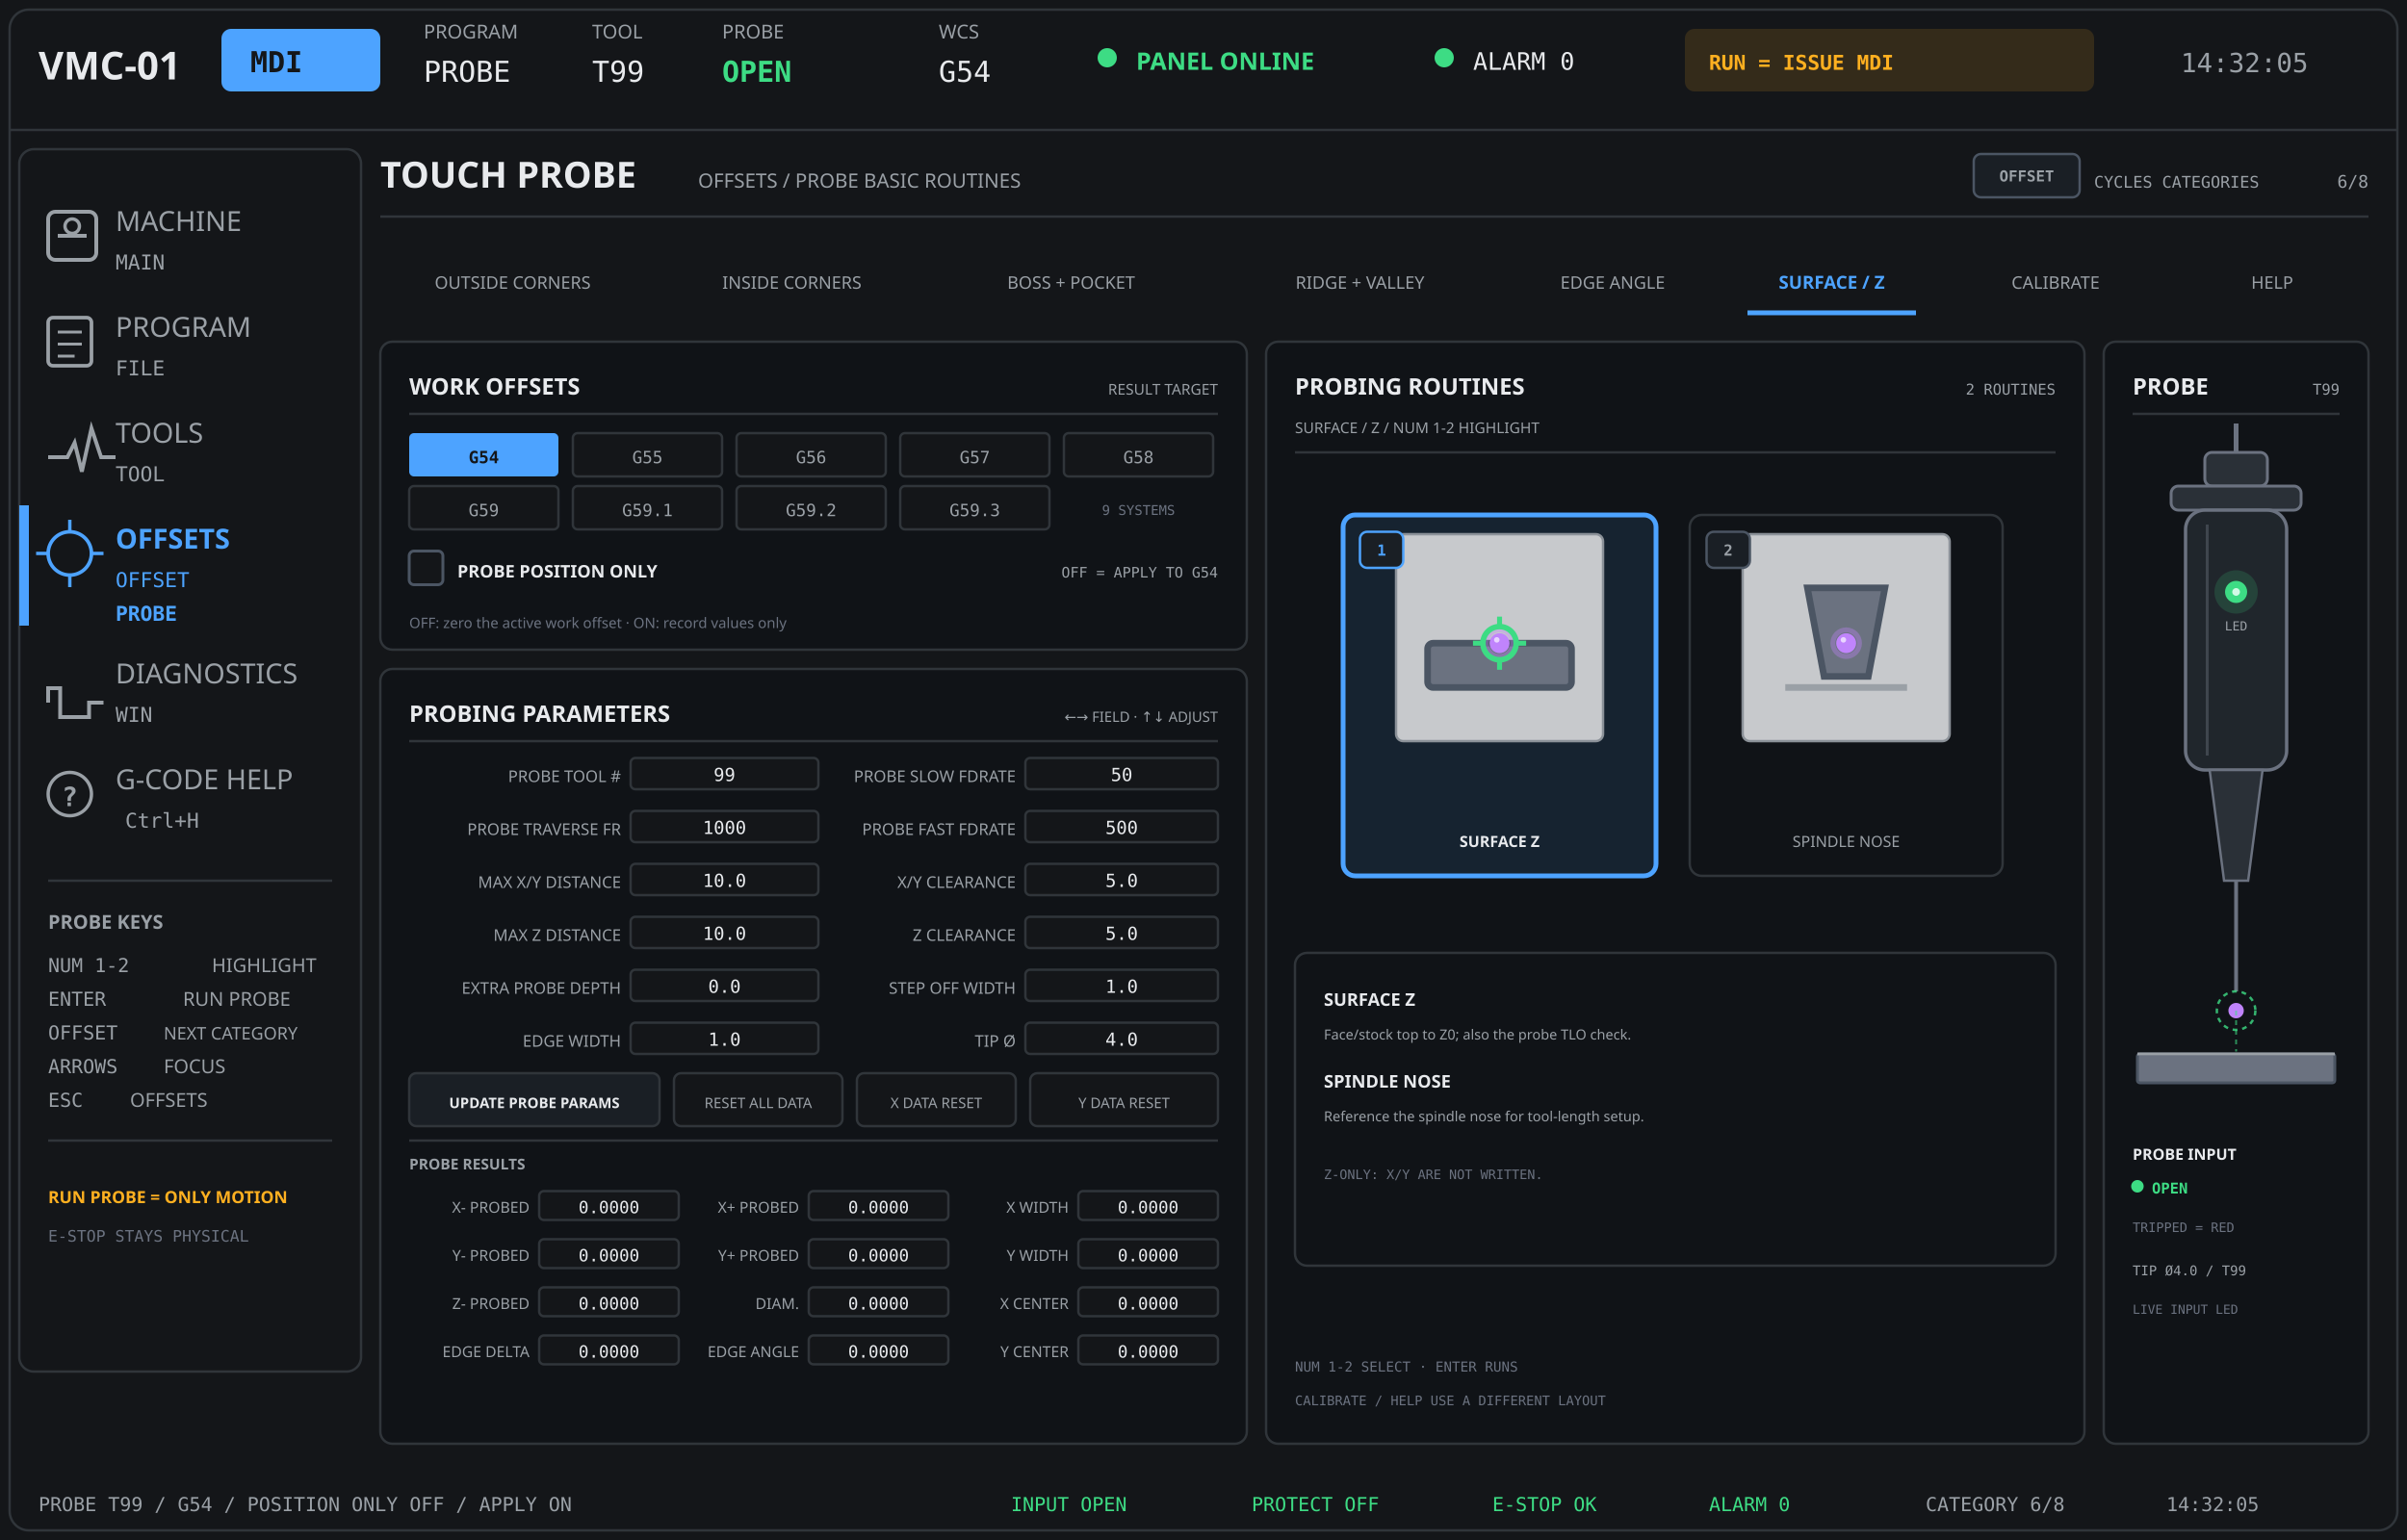
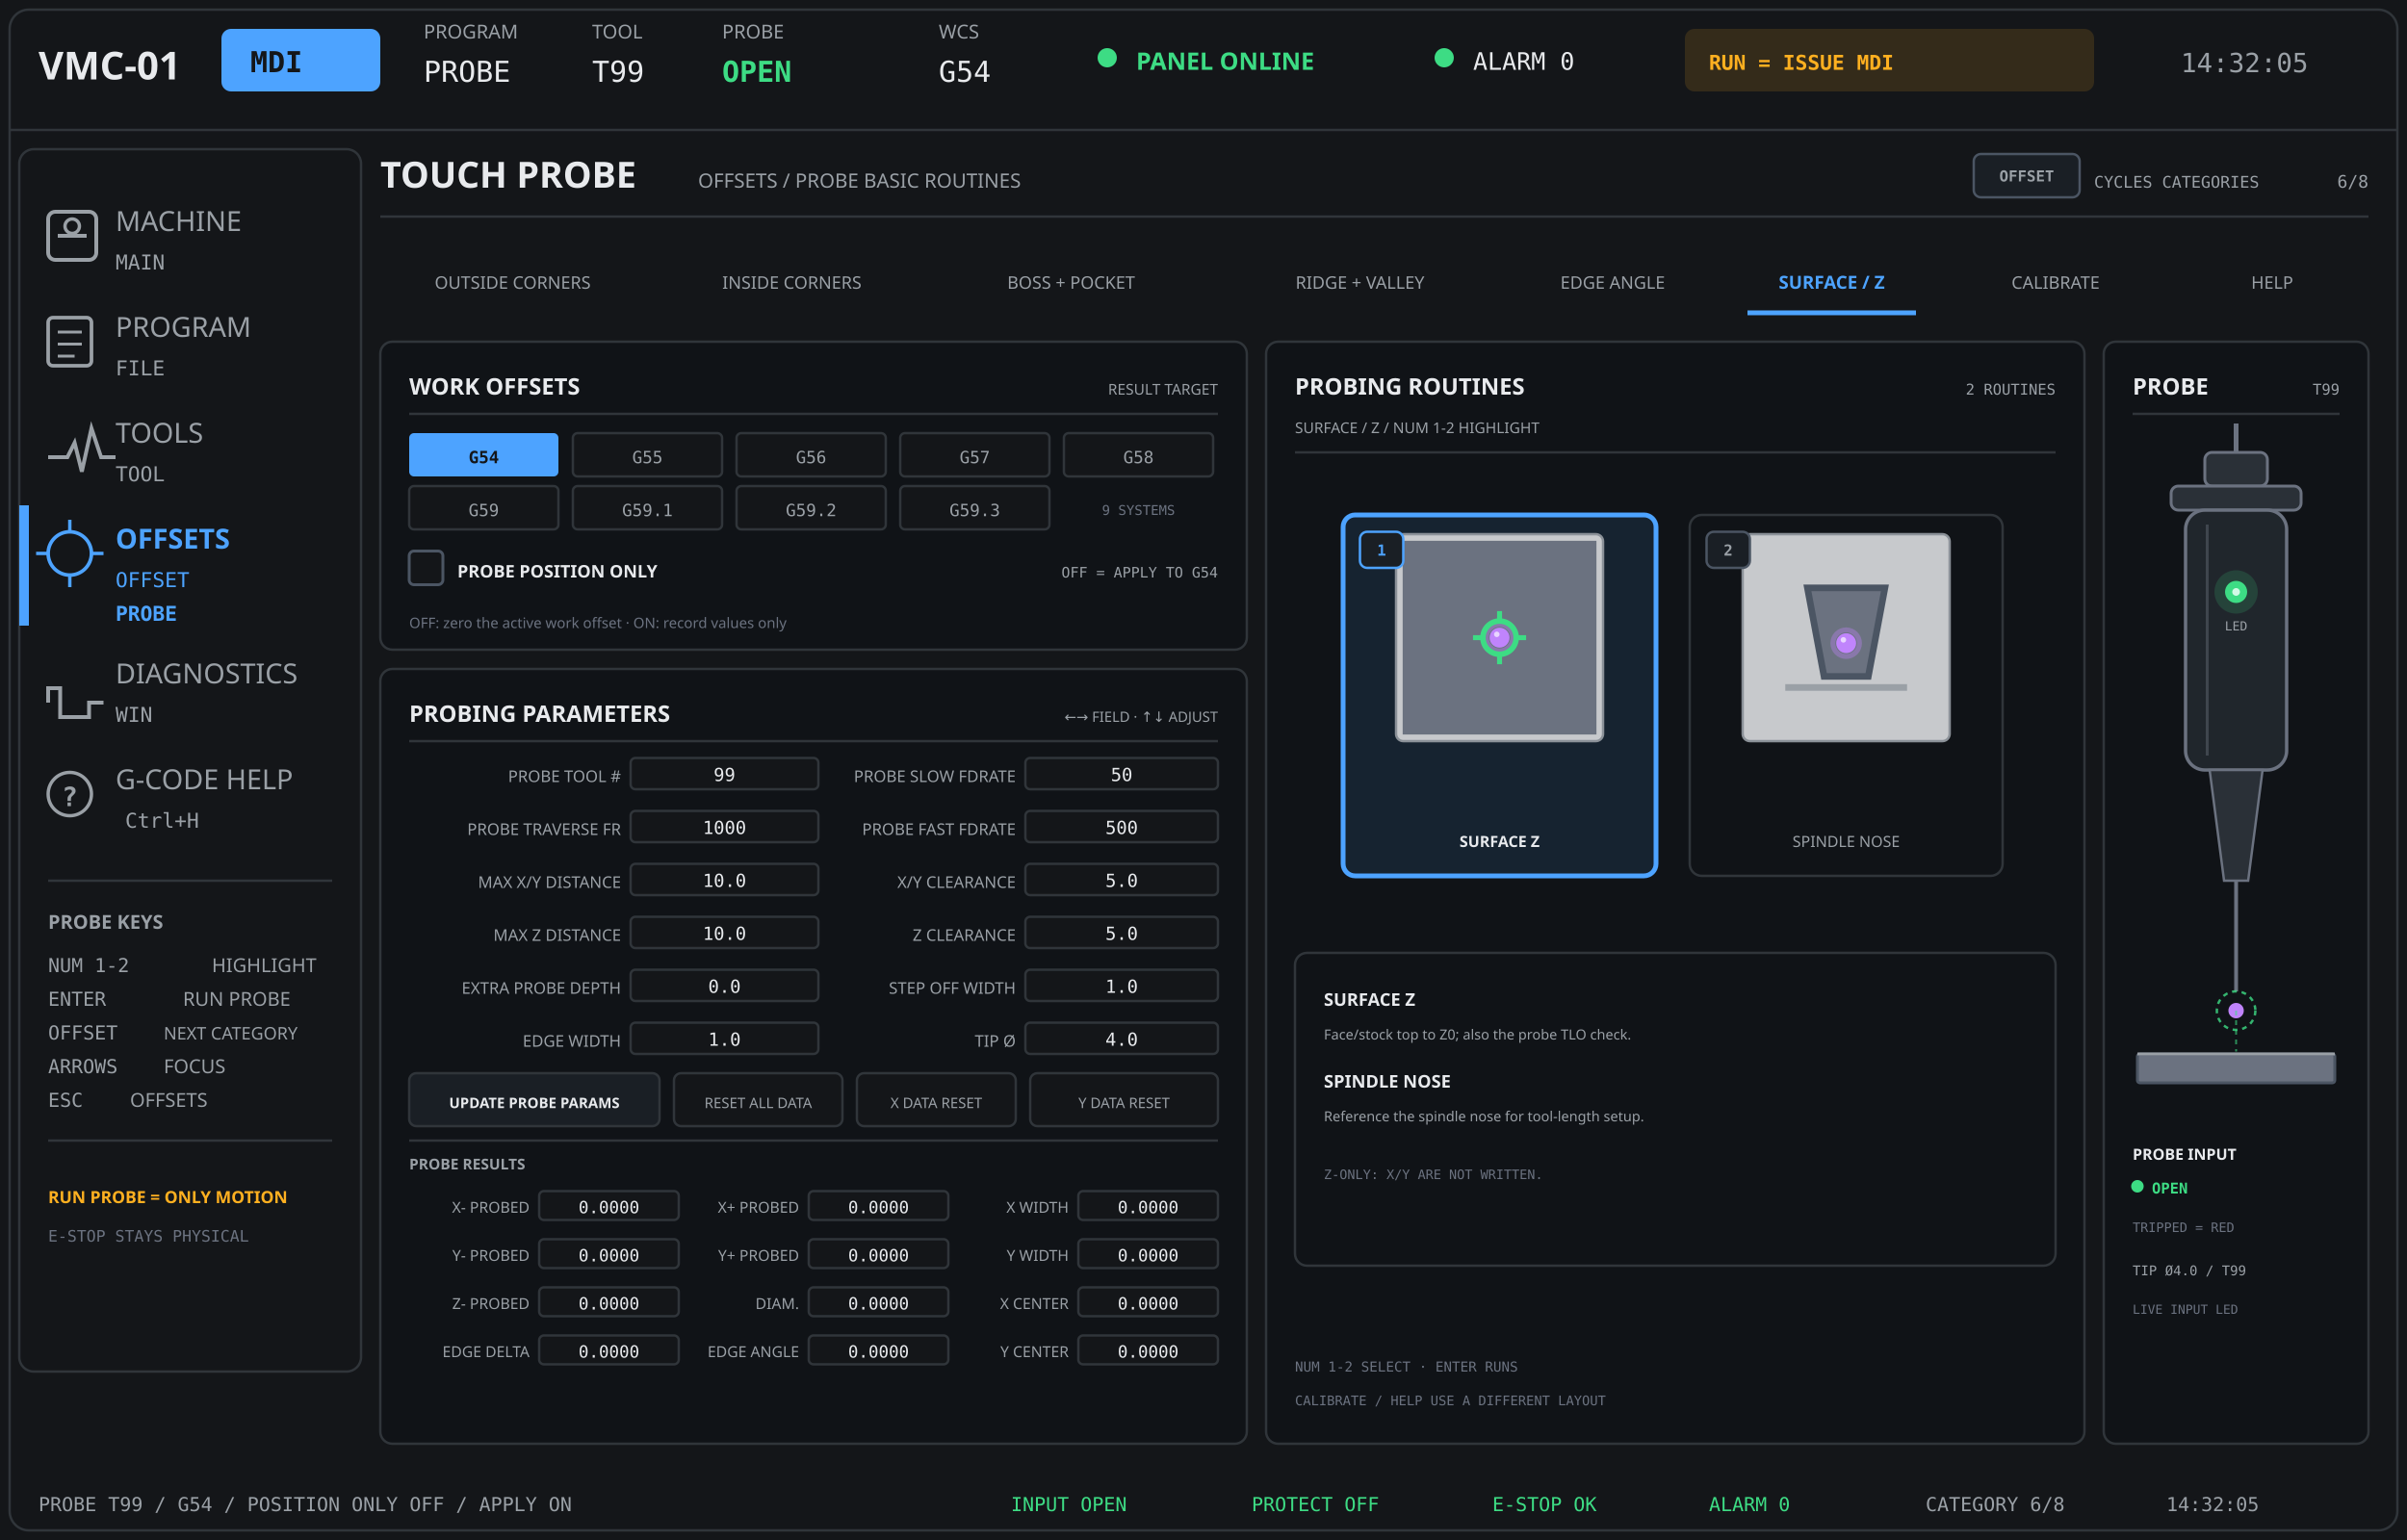
<svg xmlns="http://www.w3.org/2000/svg" viewBox="0 0 1000 640" width="1000" height="640">
  <rect x="0" y="0" width="1000" height="640" rx="0" fill="#141619" stroke="none" stroke-width="1" />
  <rect x="4" y="4" width="992" height="632" rx="8" fill="none" stroke="#30353a" stroke-width="1" />
  <line x1="4" y1="54" x2="996" y2="54" stroke="#30353a" stroke-width="1" />
  <text x="16" y="33" fill="#e8eaed" font-size="16" font-family="sans-serif" font-weight="700" text-anchor="start">VMC-01</text>
  <rect x="92" y="12" width="66" height="26" rx="4" fill="#4da3ff" stroke="none" stroke-width="1" />
  <text x="104" y="30" fill="#141619" font-size="12" font-family="monospace" font-weight="700" text-anchor="start">MDI</text>
  <text x="176" y="16" fill="#9aa0a6" font-size="8" font-family="sans-serif" text-anchor="start">PROGRAM</text>
  <text x="176" y="34" fill="#e8eaed" font-size="12" font-family="monospace" text-anchor="start">PROBE</text>
  <text x="246" y="16" fill="#9aa0a6" font-size="8" font-family="sans-serif" text-anchor="start">TOOL</text>
  <text x="246" y="34" fill="#e8eaed" font-size="12" font-family="monospace" text-anchor="start">T99</text>
  <text x="300" y="16" fill="#9aa0a6" font-size="8" font-family="sans-serif" text-anchor="start">PROBE</text>
  <text x="300" y="34" fill="#3ddc84" font-size="12" font-family="monospace" font-weight="700" text-anchor="start">OPEN</text>
  <text x="390" y="16" fill="#9aa0a6" font-size="8" font-family="sans-serif" text-anchor="start">WCS</text>
  <text x="390" y="34" fill="#e8eaed" font-size="12" font-family="monospace" text-anchor="start">G54</text>
  <circle cx="460" cy="24" r="4" fill="#3ddc84" />
  <text x="472" y="29" fill="#3ddc84" font-size="10" font-family="sans-serif" font-weight="700" text-anchor="start">PANEL ONLINE</text>
  <circle cx="600" cy="24" r="4" fill="#3ddc84" />
  <text x="612" y="29" fill="#e8eaed" font-size="10" font-family="monospace" text-anchor="start">ALARM 0</text>
  <rect x="700" y="12" width="170" height="26" rx="4" fill="#ffb020" stroke="none" stroke-width="0" opacity="0.14" />
  <text x="710" y="29" fill="#ffb020" font-size="8.5" font-family="monospace" font-weight="700" text-anchor="start">RUN = ISSUE MDI</text>
  <text x="906" y="30" fill="#9aa0a6" font-size="11" font-family="monospace" text-anchor="start">14:32:05</text>
  <rect x="8" y="62" width="142" height="508" rx="6" fill="#141619" stroke="#30353a" stroke-width="1" />
  <rect x="20" y="88" width="20" height="20" rx="3" fill="none" stroke="#9aa0a6" stroke-width="1.6" />
  <line x1="24" y1="98" x2="36" y2="98" stroke="#9aa0a6" stroke-width="1.6" />
  <circle cx="30" cy="94" r="3" fill="none" stroke="#9aa0a6" stroke-width="1.4" />
  <text x="48" y="96" fill="#9aa0a6" font-size="11.5" font-family="sans-serif" text-anchor="start">MACHINE</text>
  <text x="48" y="112" fill="#9aa0a6" font-size="8.5" font-family="monospace" text-anchor="start">MAIN</text>
  <rect x="20" y="132" width="18" height="20" rx="2" fill="none" stroke="#9aa0a6" stroke-width="1.5" />
  <line x1="24" y1="138" x2="34" y2="138" stroke="#9aa0a6" stroke-width="1.2" />
  <line x1="24" y1="143" x2="34" y2="143" stroke="#9aa0a6" stroke-width="1.2" />
  <line x1="24" y1="148" x2="31" y2="148" stroke="#9aa0a6" stroke-width="1.2" />
  <text x="48" y="140" fill="#9aa0a6" font-size="11.5" font-family="sans-serif" text-anchor="start">PROGRAM</text>
  <text x="48" y="156" fill="#9aa0a6" font-size="8.5" font-family="monospace" text-anchor="start">FILE</text>
  <path d="M20 190 L28 190 L31 184 L34 196 L38 178 L42 190 L48 190" fill="none" stroke="#9aa0a6" stroke-width="1.6" />
  <text x="48" y="184" fill="#9aa0a6" font-size="11.5" font-family="sans-serif" text-anchor="start">TOOLS</text>
  <text x="48" y="200" fill="#9aa0a6" font-size="8.5" font-family="monospace" text-anchor="start">TOOL</text>
  <rect x="8" y="210" width="4" height="50" rx="0" fill="#4da3ff" stroke="none" stroke-width="0" />
  <circle cx="29" cy="230" r="9" fill="none" stroke="#4da3ff" stroke-width="1.5" />
  <line x1="29" y1="216" x2="29" y2="221" stroke="#4da3ff" stroke-width="1.4" />
  <line x1="29" y1="239" x2="29" y2="244" stroke="#4da3ff" stroke-width="1.4" />
  <line x1="15" y1="230" x2="20" y2="230" stroke="#4da3ff" stroke-width="1.4" />
  <line x1="38" y1="230" x2="43" y2="230" stroke="#4da3ff" stroke-width="1.4" />
  <text x="48" y="228" fill="#4da3ff" font-size="11.5" font-family="sans-serif" font-weight="700" text-anchor="start">OFFSETS</text>
  <text x="48" y="244" fill="#4da3ff" font-size="8.5" font-family="monospace" text-anchor="start">OFFSET</text>
  <text x="48" y="258" fill="#4da3ff" font-size="8.5" font-family="monospace" font-weight="700" text-anchor="start">PROBE</text>
  <path d="M20 292 L20 286 L25 286 L25 298 L37 298 L37 292 L43 292" fill="none" stroke="#9aa0a6" stroke-width="1.6" />
  <text x="48" y="284" fill="#9aa0a6" font-size="11.5" font-family="sans-serif" text-anchor="start">DIAGNOSTICS</text>
  <text x="48" y="300" fill="#9aa0a6" font-size="8.5" font-family="monospace" text-anchor="start">WIN</text>
  <circle cx="29" cy="330" r="9" fill="none" stroke="#9aa0a6" stroke-width="1.4" />
  <text x="29" y="335" fill="#9aa0a6" font-size="11" font-family="monospace" font-weight="700" text-anchor="middle">?</text>
  <text x="48" y="328" fill="#9aa0a6" font-size="11.5" font-family="sans-serif" text-anchor="start">G-CODE HELP</text>
  <text x="52" y="344" fill="#9aa0a6" font-size="8.5" font-family="monospace" text-anchor="start">Ctrl+H</text>
  <line x1="20" y1="366" x2="138" y2="366" stroke="#30353a" stroke-width="1" />
  <text x="20" y="386" fill="#9aa0a6" font-size="8" font-family="sans-serif" font-weight="700" text-anchor="start">PROBE KEYS</text>
  <text x="20" y="404" fill="#9aa0a6" font-size="8" font-family="monospace" text-anchor="start">NUM 1-2</text>
  <text x="88" y="404" fill="#9aa0a6" font-size="8" font-family="sans-serif" text-anchor="start">HIGHLIGHT</text>
  <text x="20" y="418" fill="#9aa0a6" font-size="8" font-family="monospace" text-anchor="start">ENTER</text>
  <text x="76" y="418" fill="#9aa0a6" font-size="8" font-family="sans-serif" text-anchor="start">RUN PROBE</text>
  <text x="20" y="432" fill="#9aa0a6" font-size="8" font-family="monospace" text-anchor="start">OFFSET</text>
  <text x="68" y="432" fill="#9aa0a6" font-size="7.2" font-family="sans-serif" text-anchor="start">NEXT CATEGORY</text>
  <text x="20" y="446" fill="#9aa0a6" font-size="8" font-family="monospace" text-anchor="start">ARROWS</text>
  <text x="68" y="446" fill="#9aa0a6" font-size="8" font-family="sans-serif" text-anchor="start">FOCUS</text>
  <text x="20" y="460" fill="#9aa0a6" font-size="8" font-family="monospace" text-anchor="start">ESC</text>
  <text x="54" y="460" fill="#9aa0a6" font-size="8" font-family="sans-serif" text-anchor="start">OFFSETS</text>
  <line x1="20" y1="474" x2="138" y2="474" stroke="#30353a" stroke-width="1" />
  <text x="20" y="500" fill="#ffb020" font-size="7.0" font-family="sans-serif" font-weight="700" text-anchor="start">RUN PROBE = ONLY MOTION</text>
  <text x="20" y="516" fill="#6b7280" font-size="6.6" font-family="monospace" text-anchor="start">E-STOP STAYS PHYSICAL</text>
  <text x="158" y="78" fill="#e8eaed" font-size="15" font-family="sans-serif" font-weight="700" text-anchor="start">TOUCH PROBE</text>
  <text x="290" y="78" fill="#9aa0a6" font-size="8.2" font-family="sans-serif" text-anchor="start">OFFSETS / PROBE BASIC ROUTINES</text>
  <rect x="820" y="64" width="44" height="18" rx="3" fill="#1a1f25" stroke="#4b5563" stroke-width="1" />
  <text x="842.0" y="75.4" fill="#9aa0a6" font-size="6.3" font-family="monospace" font-weight="700" text-anchor="middle">OFFSET</text>
  <text x="870" y="78" fill="#9aa0a6" font-size="6.7" font-family="monospace" text-anchor="start">CYCLES CATEGORIES</text>
  <text x="984" y="78" fill="#9aa0a6" font-size="7.2" font-family="monospace" text-anchor="end">6/8</text>
  <line x1="158" y1="90" x2="984" y2="90" stroke="#30353a" stroke-width="1" />
  <text x="213.0" y="120" fill="#9aa0a6" font-size="7.2" font-family="sans-serif" text-anchor="middle">OUTSIDE CORNERS</text>
  <text x="329.0" y="120" fill="#9aa0a6" font-size="7.2" font-family="sans-serif" text-anchor="middle">INSIDE CORNERS</text>
  <text x="445.0" y="120" fill="#9aa0a6" font-size="7.2" font-family="sans-serif" text-anchor="middle">BOSS + POCKET</text>
  <text x="565.0" y="120" fill="#9aa0a6" font-size="7.2" font-family="sans-serif" text-anchor="middle">RIDGE + VALLEY</text>
  <text x="670.0" y="120" fill="#9aa0a6" font-size="7.2" font-family="sans-serif" text-anchor="middle">EDGE ANGLE</text>
  <text x="761.0" y="120" fill="#4da3ff" font-size="7.5" font-family="sans-serif" font-weight="700" text-anchor="middle">SURFACE / Z</text>
  <line x1="726" y1="130" x2="796" y2="130" stroke="#4da3ff" stroke-width="2" />
  <text x="854.0" y="120" fill="#9aa0a6" font-size="7.2" font-family="sans-serif" text-anchor="middle">CALIBRATE</text>
  <text x="944.0" y="120" fill="#9aa0a6" font-size="7.2" font-family="sans-serif" text-anchor="middle">HELP</text>
  <rect x="158" y="142" width="360" height="128" rx="5" fill="#101317" stroke="#30353a" stroke-width="1" />
  <text x="170" y="164" fill="#e8eaed" font-size="9.5" font-family="sans-serif" font-weight="700" text-anchor="start">WORK OFFSETS</text>
  <text x="506" y="164" fill="#9aa0a6" font-size="6.2" font-family="sans-serif" text-anchor="end">RESULT TARGET</text>
  <line x1="170" y1="172" x2="506" y2="172" stroke="#30353a" stroke-width="1" />
  <rect x="170" y="180" width="62" height="18" rx="2" fill="#4da3ff" stroke="none" stroke-width="1" />
  <text x="201" y="192.5" fill="#141619" font-size="7" font-family="monospace" font-weight="700" text-anchor="middle">G54</text>
  <rect x="238" y="180" width="62" height="18" rx="2" fill="#141619" stroke="#30353a" stroke-width="1" />
  <text x="269" y="192.5" fill="#9aa0a6" font-size="7" font-family="monospace" text-anchor="middle">G55</text>
  <rect x="306" y="180" width="62" height="18" rx="2" fill="#141619" stroke="#30353a" stroke-width="1" />
  <text x="337" y="192.5" fill="#9aa0a6" font-size="7" font-family="monospace" text-anchor="middle">G56</text>
  <rect x="374" y="180" width="62" height="18" rx="2" fill="#141619" stroke="#30353a" stroke-width="1" />
  <text x="405" y="192.5" fill="#9aa0a6" font-size="7" font-family="monospace" text-anchor="middle">G57</text>
  <rect x="442" y="180" width="62" height="18" rx="2" fill="#141619" stroke="#30353a" stroke-width="1" />
  <text x="473" y="192.5" fill="#9aa0a6" font-size="7" font-family="monospace" text-anchor="middle">G58</text>
  <rect x="170" y="202" width="62" height="18" rx="2" fill="#141619" stroke="#30353a" stroke-width="1" />
  <text x="201" y="214.5" fill="#9aa0a6" font-size="7" font-family="monospace" text-anchor="middle">G59</text>
  <rect x="238" y="202" width="62" height="18" rx="2" fill="#141619" stroke="#30353a" stroke-width="1" />
  <text x="269" y="214.5" fill="#9aa0a6" font-size="7" font-family="monospace" text-anchor="middle">G59.1</text>
  <rect x="306" y="202" width="62" height="18" rx="2" fill="#141619" stroke="#30353a" stroke-width="1" />
  <text x="337" y="214.5" fill="#9aa0a6" font-size="7" font-family="monospace" text-anchor="middle">G59.2</text>
  <rect x="374" y="202" width="62" height="18" rx="2" fill="#141619" stroke="#30353a" stroke-width="1" />
  <text x="405" y="214.5" fill="#9aa0a6" font-size="7" font-family="monospace" text-anchor="middle">G59.3</text>
  <text x="473" y="214" fill="#6b7280" font-size="5.6" font-family="monospace" text-anchor="middle">9 SYSTEMS</text>
  <rect x="170" y="229" width="14" height="14" rx="2" fill="#141619" stroke="#4b5563" stroke-width="1.2" />
  <text x="190" y="240" fill="#e8eaed" font-size="7.2" font-family="sans-serif" font-weight="700" text-anchor="start">PROBE POSITION ONLY</text>
  <text x="506" y="240" fill="#9aa0a6" font-size="6.0" font-family="monospace" text-anchor="end">OFF = APPLY TO G54</text>
  <text x="170" y="261" fill="#6b7280" font-size="6.0" font-family="sans-serif" text-anchor="start">OFF: zero the active work offset · ON: record values only</text>
  <rect x="158" y="278" width="360" height="322" rx="5" fill="#101317" stroke="#30353a" stroke-width="1" />
  <text x="170" y="300" fill="#e8eaed" font-size="9.5" font-family="sans-serif" font-weight="700" text-anchor="start">PROBING PARAMETERS</text>
  <text x="506" y="300" fill="#9aa0a6" font-size="5.9" font-family="sans-serif" text-anchor="end">←→ FIELD · ↑↓ ADJUST</text>
  <line x1="170" y1="308" x2="506" y2="308" stroke="#30353a" stroke-width="1" />
  <text x="258" y="325" fill="#9aa0a6" font-size="6.7" font-family="sans-serif" text-anchor="end">PROBE TOOL #</text>
  <rect x="262" y="315" width="78" height="13" rx="2" fill="#141619" stroke="#30353a" stroke-width="1" />
  <text x="301" y="324.6" fill="#e8eaed" font-size="7.5" font-family="monospace" text-anchor="middle">99</text>
  <text x="422" y="325" fill="#9aa0a6" font-size="6.7" font-family="sans-serif" text-anchor="end">PROBE SLOW FDRATE</text>
  <rect x="426" y="315" width="80" height="13" rx="2" fill="#141619" stroke="#30353a" stroke-width="1" />
  <text x="466" y="324.6" fill="#e8eaed" font-size="7.5" font-family="monospace" text-anchor="middle">50</text>
  <text x="258" y="347" fill="#9aa0a6" font-size="6.7" font-family="sans-serif" text-anchor="end">PROBE TRAVERSE FR</text>
  <rect x="262" y="337" width="78" height="13" rx="2" fill="#141619" stroke="#30353a" stroke-width="1" />
  <text x="301" y="346.6" fill="#e8eaed" font-size="7.5" font-family="monospace" text-anchor="middle">1000</text>
  <text x="422" y="347" fill="#9aa0a6" font-size="6.7" font-family="sans-serif" text-anchor="end">PROBE FAST FDRATE</text>
  <rect x="426" y="337" width="80" height="13" rx="2" fill="#141619" stroke="#30353a" stroke-width="1" />
  <text x="466" y="346.6" fill="#e8eaed" font-size="7.5" font-family="monospace" text-anchor="middle">500</text>
  <text x="258" y="369" fill="#9aa0a6" font-size="6.7" font-family="sans-serif" text-anchor="end">MAX X/Y DISTANCE</text>
  <rect x="262" y="359" width="78" height="13" rx="2" fill="#141619" stroke="#30353a" stroke-width="1" />
  <text x="301" y="368.6" fill="#e8eaed" font-size="7.5" font-family="monospace" text-anchor="middle">10.0</text>
  <text x="422" y="369" fill="#9aa0a6" font-size="6.7" font-family="sans-serif" text-anchor="end">X/Y CLEARANCE</text>
  <rect x="426" y="359" width="80" height="13" rx="2" fill="#141619" stroke="#30353a" stroke-width="1" />
  <text x="466" y="368.6" fill="#e8eaed" font-size="7.5" font-family="monospace" text-anchor="middle">5.0</text>
  <text x="258" y="391" fill="#9aa0a6" font-size="6.7" font-family="sans-serif" text-anchor="end">MAX Z DISTANCE</text>
  <rect x="262" y="381" width="78" height="13" rx="2" fill="#141619" stroke="#30353a" stroke-width="1" />
  <text x="301" y="390.6" fill="#e8eaed" font-size="7.5" font-family="monospace" text-anchor="middle">10.0</text>
  <text x="422" y="391" fill="#9aa0a6" font-size="6.7" font-family="sans-serif" text-anchor="end">Z CLEARANCE</text>
  <rect x="426" y="381" width="80" height="13" rx="2" fill="#141619" stroke="#30353a" stroke-width="1" />
  <text x="466" y="390.6" fill="#e8eaed" font-size="7.5" font-family="monospace" text-anchor="middle">5.0</text>
  <text x="258" y="413" fill="#9aa0a6" font-size="6.7" font-family="sans-serif" text-anchor="end">EXTRA PROBE DEPTH</text>
  <rect x="262" y="403" width="78" height="13" rx="2" fill="#141619" stroke="#30353a" stroke-width="1" />
  <text x="301" y="412.6" fill="#e8eaed" font-size="7.5" font-family="monospace" text-anchor="middle">0.0</text>
  <text x="422" y="413" fill="#9aa0a6" font-size="6.7" font-family="sans-serif" text-anchor="end">STEP OFF WIDTH</text>
  <rect x="426" y="403" width="80" height="13" rx="2" fill="#141619" stroke="#30353a" stroke-width="1" />
  <text x="466" y="412.6" fill="#e8eaed" font-size="7.5" font-family="monospace" text-anchor="middle">1.0</text>
  <text x="258" y="435" fill="#9aa0a6" font-size="6.7" font-family="sans-serif" text-anchor="end">EDGE WIDTH</text>
  <rect x="262" y="425" width="78" height="13" rx="2" fill="#141619" stroke="#30353a" stroke-width="1" />
  <text x="301" y="434.6" fill="#e8eaed" font-size="7.5" font-family="monospace" text-anchor="middle">1.0</text>
  <text x="422" y="435" fill="#9aa0a6" font-size="6.7" font-family="sans-serif" text-anchor="end">TIP Ø</text>
  <rect x="426" y="425" width="80" height="13" rx="2" fill="#141619" stroke="#30353a" stroke-width="1" />
  <text x="466" y="434.6" fill="#e8eaed" font-size="7.5" font-family="monospace" text-anchor="middle">4.0</text>
  <rect x="170" y="446" width="104" height="22" rx="3" fill="#1a1f25" stroke="#30353a" stroke-width="1" />
  <text x="222" y="460.5" fill="#e8eaed" font-size="6.0" font-family="sans-serif" font-weight="700" text-anchor="middle">UPDATE PROBE PARAMS</text>
  <rect x="280" y="446" width="70" height="22" rx="3" fill="#141619" stroke="#30353a" stroke-width="1" />
  <text x="315" y="460.5" fill="#9aa0a6" font-size="6.0" font-family="sans-serif" text-anchor="middle">RESET ALL DATA</text>
  <rect x="356" y="446" width="66" height="22" rx="3" fill="#141619" stroke="#30353a" stroke-width="1" />
  <text x="389" y="460.5" fill="#9aa0a6" font-size="6.0" font-family="sans-serif" text-anchor="middle">X DATA RESET</text>
  <rect x="428" y="446" width="78" height="22" rx="3" fill="#141619" stroke="#30353a" stroke-width="1" />
  <text x="467" y="460.5" fill="#9aa0a6" font-size="6.0" font-family="sans-serif" text-anchor="middle">Y DATA RESET</text>
  <line x1="170" y1="474" x2="506" y2="474" stroke="#30353a" stroke-width="1" />
  <text x="170" y="486" fill="#9aa0a6" font-size="6.2" font-family="sans-serif" font-weight="700" text-anchor="start">PROBE RESULTS</text>
  <text x="220" y="504" fill="#9aa0a6" font-size="6.3" font-family="sans-serif" text-anchor="end">X- PROBED</text>
  <rect x="224" y="495" width="58" height="12" rx="2" fill="#141619" stroke="#30353a" stroke-width="1" />
  <text x="253" y="504.2" fill="#e8eaed" font-size="7.0" font-family="monospace" text-anchor="middle">0.0000</text>
  <text x="332" y="504" fill="#9aa0a6" font-size="6.3" font-family="sans-serif" text-anchor="end">X+ PROBED</text>
  <rect x="336" y="495" width="58" height="12" rx="2" fill="#141619" stroke="#30353a" stroke-width="1" />
  <text x="365" y="504.2" fill="#e8eaed" font-size="7.0" font-family="monospace" text-anchor="middle">0.0000</text>
  <text x="444" y="504" fill="#9aa0a6" font-size="6.3" font-family="sans-serif" text-anchor="end">X WIDTH</text>
  <rect x="448" y="495" width="58" height="12" rx="2" fill="#141619" stroke="#30353a" stroke-width="1" />
  <text x="477" y="504.2" fill="#e8eaed" font-size="7.0" font-family="monospace" text-anchor="middle">0.0000</text>
  <text x="220" y="524" fill="#9aa0a6" font-size="6.3" font-family="sans-serif" text-anchor="end">Y- PROBED</text>
  <rect x="224" y="515" width="58" height="12" rx="2" fill="#141619" stroke="#30353a" stroke-width="1" />
  <text x="253" y="524.2" fill="#e8eaed" font-size="7.0" font-family="monospace" text-anchor="middle">0.0000</text>
  <text x="332" y="524" fill="#9aa0a6" font-size="6.3" font-family="sans-serif" text-anchor="end">Y+ PROBED</text>
  <rect x="336" y="515" width="58" height="12" rx="2" fill="#141619" stroke="#30353a" stroke-width="1" />
  <text x="365" y="524.2" fill="#e8eaed" font-size="7.0" font-family="monospace" text-anchor="middle">0.0000</text>
  <text x="444" y="524" fill="#9aa0a6" font-size="6.3" font-family="sans-serif" text-anchor="end">Y WIDTH</text>
  <rect x="448" y="515" width="58" height="12" rx="2" fill="#141619" stroke="#30353a" stroke-width="1" />
  <text x="477" y="524.2" fill="#e8eaed" font-size="7.0" font-family="monospace" text-anchor="middle">0.0000</text>
  <text x="220" y="544" fill="#9aa0a6" font-size="6.3" font-family="sans-serif" text-anchor="end">Z- PROBED</text>
  <rect x="224" y="535" width="58" height="12" rx="2" fill="#141619" stroke="#30353a" stroke-width="1" />
  <text x="253" y="544.2" fill="#e8eaed" font-size="7.0" font-family="monospace" text-anchor="middle">0.0000</text>
  <text x="332" y="544" fill="#9aa0a6" font-size="6.3" font-family="sans-serif" text-anchor="end">DIAM.</text>
  <rect x="336" y="535" width="58" height="12" rx="2" fill="#141619" stroke="#30353a" stroke-width="1" />
  <text x="365" y="544.2" fill="#e8eaed" font-size="7.0" font-family="monospace" text-anchor="middle">0.0000</text>
  <text x="444" y="544" fill="#9aa0a6" font-size="6.3" font-family="sans-serif" text-anchor="end">X CENTER</text>
  <rect x="448" y="535" width="58" height="12" rx="2" fill="#141619" stroke="#30353a" stroke-width="1" />
  <text x="477" y="544.2" fill="#e8eaed" font-size="7.0" font-family="monospace" text-anchor="middle">0.0000</text>
  <text x="220" y="564" fill="#9aa0a6" font-size="6.3" font-family="sans-serif" text-anchor="end">EDGE DELTA</text>
  <rect x="224" y="555" width="58" height="12" rx="2" fill="#141619" stroke="#30353a" stroke-width="1" />
  <text x="253" y="564.2" fill="#e8eaed" font-size="7.0" font-family="monospace" text-anchor="middle">0.0000</text>
  <text x="332" y="564" fill="#9aa0a6" font-size="6.3" font-family="sans-serif" text-anchor="end">EDGE ANGLE</text>
  <rect x="336" y="555" width="58" height="12" rx="2" fill="#141619" stroke="#30353a" stroke-width="1" />
  <text x="365" y="564.2" fill="#e8eaed" font-size="7.0" font-family="monospace" text-anchor="middle">0.0000</text>
  <text x="444" y="564" fill="#9aa0a6" font-size="6.3" font-family="sans-serif" text-anchor="end">Y CENTER</text>
  <rect x="448" y="555" width="58" height="12" rx="2" fill="#141619" stroke="#30353a" stroke-width="1" />
  <text x="477" y="564.2" fill="#e8eaed" font-size="7.0" font-family="monospace" text-anchor="middle">0.0000</text>
  <rect x="874" y="142" width="110" height="458" rx="5" fill="#101317" stroke="#30353a" stroke-width="1" />
  <text x="886" y="164" fill="#e8eaed" font-size="9.5" font-family="sans-serif" font-weight="700" text-anchor="start">PROBE</text>
  <text x="972" y="164" fill="#9aa0a6" font-size="6.2" font-family="monospace" text-anchor="end">T99</text>
  <line x1="886" y1="172" x2="972" y2="172" stroke="#30353a" stroke-width="1" />
  <line x1="929" y1="176" x2="929" y2="188" stroke="#6b7280" stroke-width="2" />
  <rect x="916" y="188" width="26" height="14" rx="3" fill="#2a3037" stroke="#6b7280" stroke-width="1.2" />
  <rect x="902" y="202" width="54" height="10" rx="3" fill="#2a3037" stroke="#6b7280" stroke-width="1.2" />
  <rect x="908" y="212" width="42" height="108" rx="8" fill="#20262c" stroke="#6b7280" stroke-width="1.4" />
  <line x1="917" y1="218" x2="917" y2="314" stroke="#3f464e" stroke-width="1.2" />
  <circle cx="929" cy="246" r="9" fill="#3ddc84" opacity="0.16" />
  <circle cx="929" cy="246" r="4.6" fill="#3ddc84" />
  <circle cx="929" cy="246" r="1.6" fill="#d1fae5" />
  <text x="929" y="262" fill="#9aa0a6" font-size="5.2" font-family="monospace" text-anchor="middle">LED</text>
  <path d="M918 320 L940 320 L934 366 L924 366 Z" fill="#2a3037" stroke="#6b7280" stroke-width="1" />
  <line x1="929" y1="366" x2="929" y2="412" stroke="#6b7280" stroke-width="1.6" />
  <circle cx="929" cy="420" r="3.2" fill="#c084fc" />
  <circle cx="929" cy="420" r="8" fill="none" stroke="#3ddc84" stroke-width="1" stroke-dasharray="2 2" opacity="0.8" />
  <line x1="929" y1="420" x2="929" y2="437" stroke="#3ddc84" stroke-width="0.8" stroke-dasharray="2 2" opacity="0.6" />
  <rect x="888" y="438" width="82" height="12" rx="1" fill="#6b7280" stroke="#4b5563" stroke-width="1.2" />
  <line x1="888" y1="438" x2="970" y2="438" stroke="#9aa0a6" stroke-width="1.2" />
  <text x="886" y="482" fill="#e8eaed" font-size="6.4" font-family="sans-serif" font-weight="700" text-anchor="start">PROBE INPUT</text>
  <circle cx="888" cy="493" r="2.6" fill="#3ddc84" />
  <text x="894" y="496" fill="#3ddc84" font-size="6.2" font-family="monospace" font-weight="700" text-anchor="start">OPEN</text>
  <text x="886" y="512" fill="#6b7280" font-size="5.4" font-family="monospace" text-anchor="start">TRIPPED = RED</text>
  <text x="886" y="530" fill="#9aa0a6" font-size="5.6" font-family="monospace" text-anchor="start">TIP Ø4.0 / T99</text>
  <text x="886" y="546" fill="#6b7280" font-size="5.2" font-family="monospace" text-anchor="start">LIVE INPUT LED</text>
  <rect x="526" y="142" width="340" height="458" rx="5" fill="#101317" stroke="#30353a" stroke-width="1" />
  <text x="538" y="164" fill="#e8eaed" font-size="9.5" font-family="sans-serif" font-weight="700" text-anchor="start">PROBING ROUTINES</text>
  <text x="854" y="164" fill="#9aa0a6" font-size="6.2" font-family="monospace" text-anchor="end">2 ROUTINES</text>
  <text x="538" y="180" fill="#9aa0a6" font-size="6.2" font-family="sans-serif" text-anchor="start">SURFACE / Z / NUM 1-2 HIGHLIGHT</text>
  <line x1="538" y1="188" x2="854" y2="188" stroke="#30353a" stroke-width="1" />
  <rect x="558" y="214" width="130" height="150" rx="5" fill="#4da3ff" fill-opacity="0.11" stroke="#4da3ff" stroke-width="2" />
  <rect x="580.0" y="222" width="86" height="86" rx="3" fill="#c7c9cc" stroke="#8b9198" stroke-width="1" />
  <g transform="translate(583.9,239.7) scale(2.3)">
-     <rect x="1" y="1" width="32" height="20" rx="2" fill="#c7c9cc" stroke="none" stroke-width="0" />
-     <rect x="4" y="12" width="26" height="8" rx="1" fill="#6b7280" stroke="#4b5563" stroke-width="1.2" />
-     <circle cx="17" cy="12" r="2.4" fill="none" stroke="#c084fc" stroke-width="0.9" opacity="0.35" />
-     <circle cx="17" cy="12" r="1.8" fill="#c084fc" />
-     <circle cx="16.5" cy="11.4" r="0.5" fill="#e9d5ff" />
-     <circle cx="17" cy="12" r="3.0" fill="none" stroke="#3ddc84" stroke-width="1.0" />
-     <line x1="17" y1="9.0" x2="17" y2="7.2" stroke="#3ddc84" stroke-width="0.9" />
-     <line x1="17" y1="15.0" x2="17" y2="16.8" stroke="#3ddc84" stroke-width="0.9" />
-     <line x1="14.0" y1="12" x2="12.2" y2="12" stroke="#3ddc84" stroke-width="0.9" />
-     <line x1="20.0" y1="12" x2="21.8" y2="12" stroke="#3ddc84" stroke-width="0.9" />
+     <rect x="-0.5" y="-6.5" width="35" height="35" rx="0" fill="#6b7280" stroke="none" stroke-width="1" />
+     <circle cx="17" cy="11" r="2.4" fill="none" stroke="#c084fc" stroke-width="0.9" opacity="0.35" />
+     <circle cx="17" cy="11" r="1.8" fill="#c084fc" />
+     <circle cx="16.5" cy="10.4" r="0.5" fill="#e9d5ff" />
+     <circle cx="17" cy="11" r="3.0" fill="none" stroke="#3ddc84" stroke-width="1.0" />
+     <line x1="17" y1="8.0" x2="17" y2="6.2" stroke="#3ddc84" stroke-width="0.9" />
+     <line x1="17" y1="14.0" x2="17" y2="15.8" stroke="#3ddc84" stroke-width="0.9" />
+     <line x1="14.0" y1="11" x2="12.2" y2="11" stroke="#3ddc84" stroke-width="0.9" />
+     <line x1="20.0" y1="11" x2="21.8" y2="11" stroke="#3ddc84" stroke-width="0.9" />
  </g>
  <rect x="565" y="221" width="18" height="15" rx="3" fill="#1a1f25" stroke="#4da3ff" stroke-width="1" />
  <text x="574.0" y="230.9" fill="#4da3ff" font-size="6.3" font-family="monospace" font-weight="700" text-anchor="middle">1</text>
  <text x="623.0" y="352" fill="#e8eaed" font-size="6.4" font-family="sans-serif" font-weight="700" text-anchor="middle">SURFACE Z</text>
  <rect x="702" y="214" width="130" height="150" rx="5" fill="#101317" stroke="#30353a" stroke-width="1" />
  <rect x="724.0" y="222" width="86" height="86" rx="3" fill="#c7c9cc" stroke="#8b9198" stroke-width="1" />
  <g transform="translate(727.9,239.7) scale(2.3)">
    <path d="M10 2 H24 L21 18 H13 Z" fill="#6b7280" stroke="#4b5563" stroke-width="1.2" />
    <line x1="6" y1="20" x2="28" y2="20" stroke="#9aa0a6" stroke-width="1.2" />
    <circle cx="17" cy="12" r="2.4" fill="none" stroke="#c084fc" stroke-width="0.9" opacity="0.35" />
    <circle cx="17" cy="12" r="1.8" fill="#c084fc" />
    <circle cx="16.5" cy="11.4" r="0.5" fill="#e9d5ff" />
  </g>
  <rect x="709" y="221" width="18" height="15" rx="3" fill="#1a1f25" stroke="#4b5563" stroke-width="1" />
  <text x="718.0" y="230.9" fill="#9aa0a6" font-size="6.3" font-family="monospace" font-weight="700" text-anchor="middle">2</text>
  <text x="767.0" y="352" fill="#9aa0a6" font-size="6.4" font-family="sans-serif" text-anchor="middle">SPINDLE NOSE</text>
  <rect x="538" y="396" width="316" height="130" rx="5" fill="#101317" stroke="#30353a" stroke-width="1" />
  <text x="550" y="418" fill="#e8eaed" font-size="7.3" font-family="sans-serif" font-weight="700" text-anchor="start">SURFACE Z</text>
  <text x="550" y="432" fill="#9aa0a6" font-size="5.8" font-family="sans-serif" text-anchor="start">Face/stock top to Z0; also the probe TLO check.</text>
  <text x="550" y="452" fill="#e8eaed" font-size="7.3" font-family="sans-serif" font-weight="700" text-anchor="start">SPINDLE NOSE</text>
  <text x="550" y="466" fill="#9aa0a6" font-size="5.8" font-family="sans-serif" text-anchor="start">Reference the spindle nose for tool-length setup.</text>
  <text x="550" y="490" fill="#6b7280" font-size="5.4" font-family="monospace" text-anchor="start">Z-ONLY: X/Y ARE NOT WRITTEN.</text>
  <text x="538" y="570" fill="#6b7280" font-size="5.7" font-family="monospace" text-anchor="start">NUM 1-2 SELECT  ·  ENTER RUNS</text>
  <text x="538" y="584" fill="#6b7280" font-size="5.5" font-family="monospace" text-anchor="start">CALIBRATE / HELP USE A DIFFERENT LAYOUT</text>
  <text x="16" y="628" fill="#9aa0a6" font-size="8" font-family="monospace" text-anchor="start">PROBE T99 / G54 / POSITION ONLY OFF / APPLY ON</text>
  <text x="420" y="628" fill="#3ddc84" font-size="8" font-family="monospace" text-anchor="start">INPUT OPEN</text>
  <text x="520" y="628" fill="#3ddc84" font-size="8" font-family="monospace" text-anchor="start">PROTECT OFF</text>
  <text x="620" y="628" fill="#3ddc84" font-size="8" font-family="monospace" text-anchor="start">E-STOP OK</text>
  <text x="710" y="628" fill="#3ddc84" font-size="8" font-family="monospace" text-anchor="start">ALARM 0</text>
  <text x="800" y="628" fill="#9aa0a6" font-size="8" font-family="monospace" text-anchor="start">CATEGORY 6/8</text>
  <text x="900" y="628" fill="#9aa0a6" font-size="8" font-family="monospace" text-anchor="start">14:32:05</text>
</svg>
